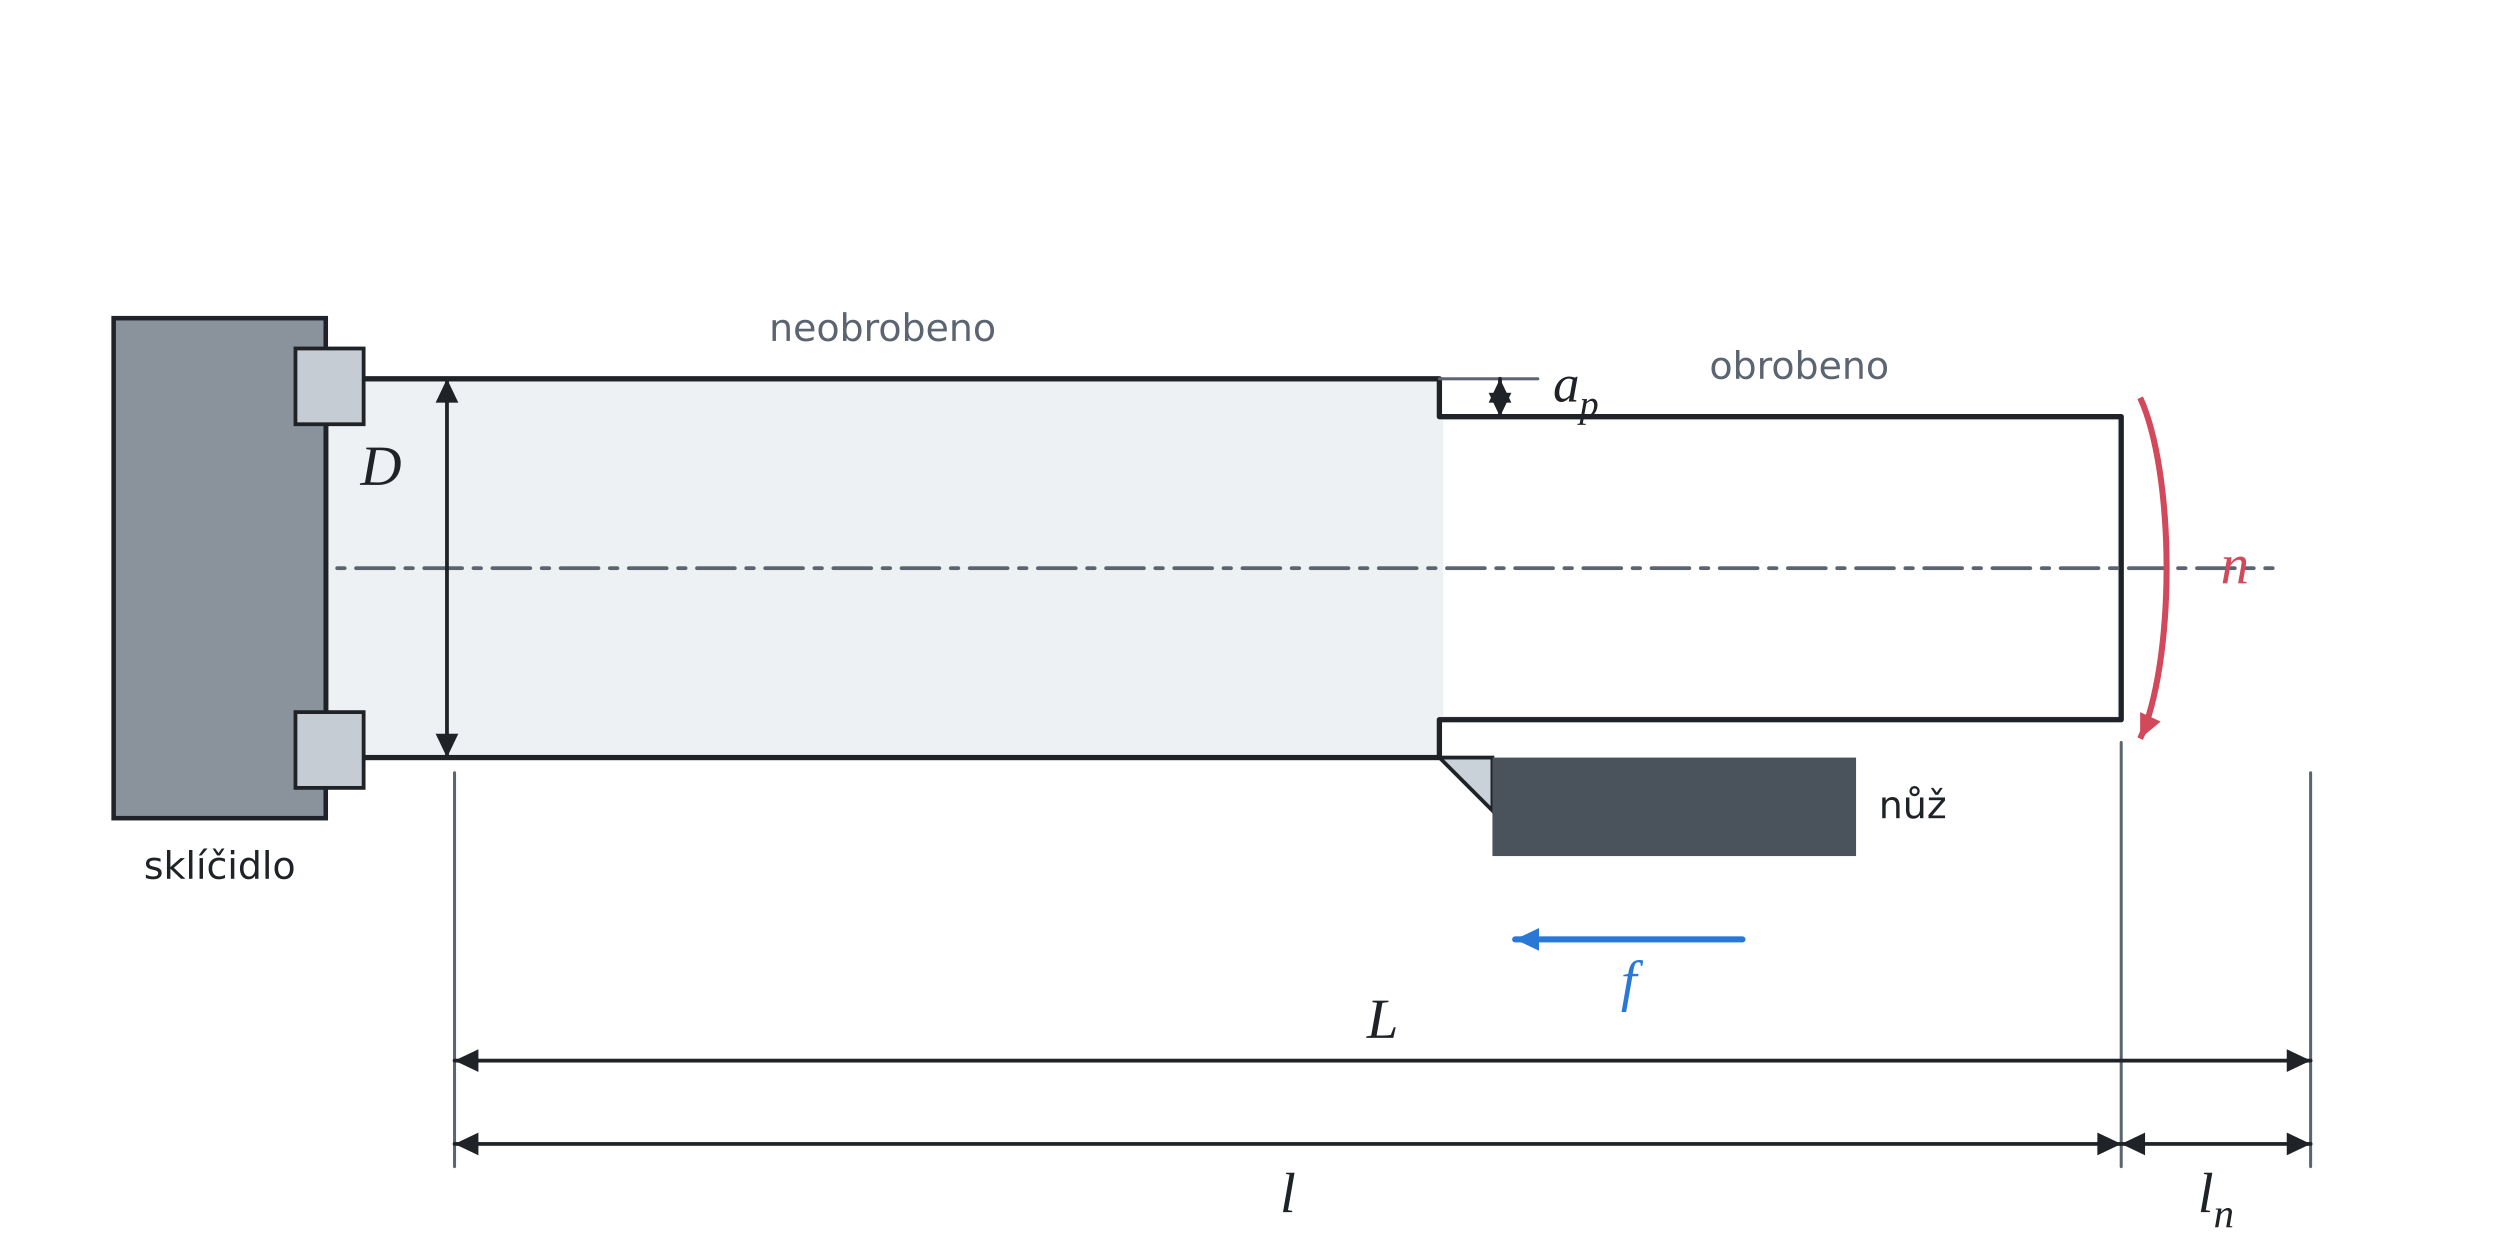
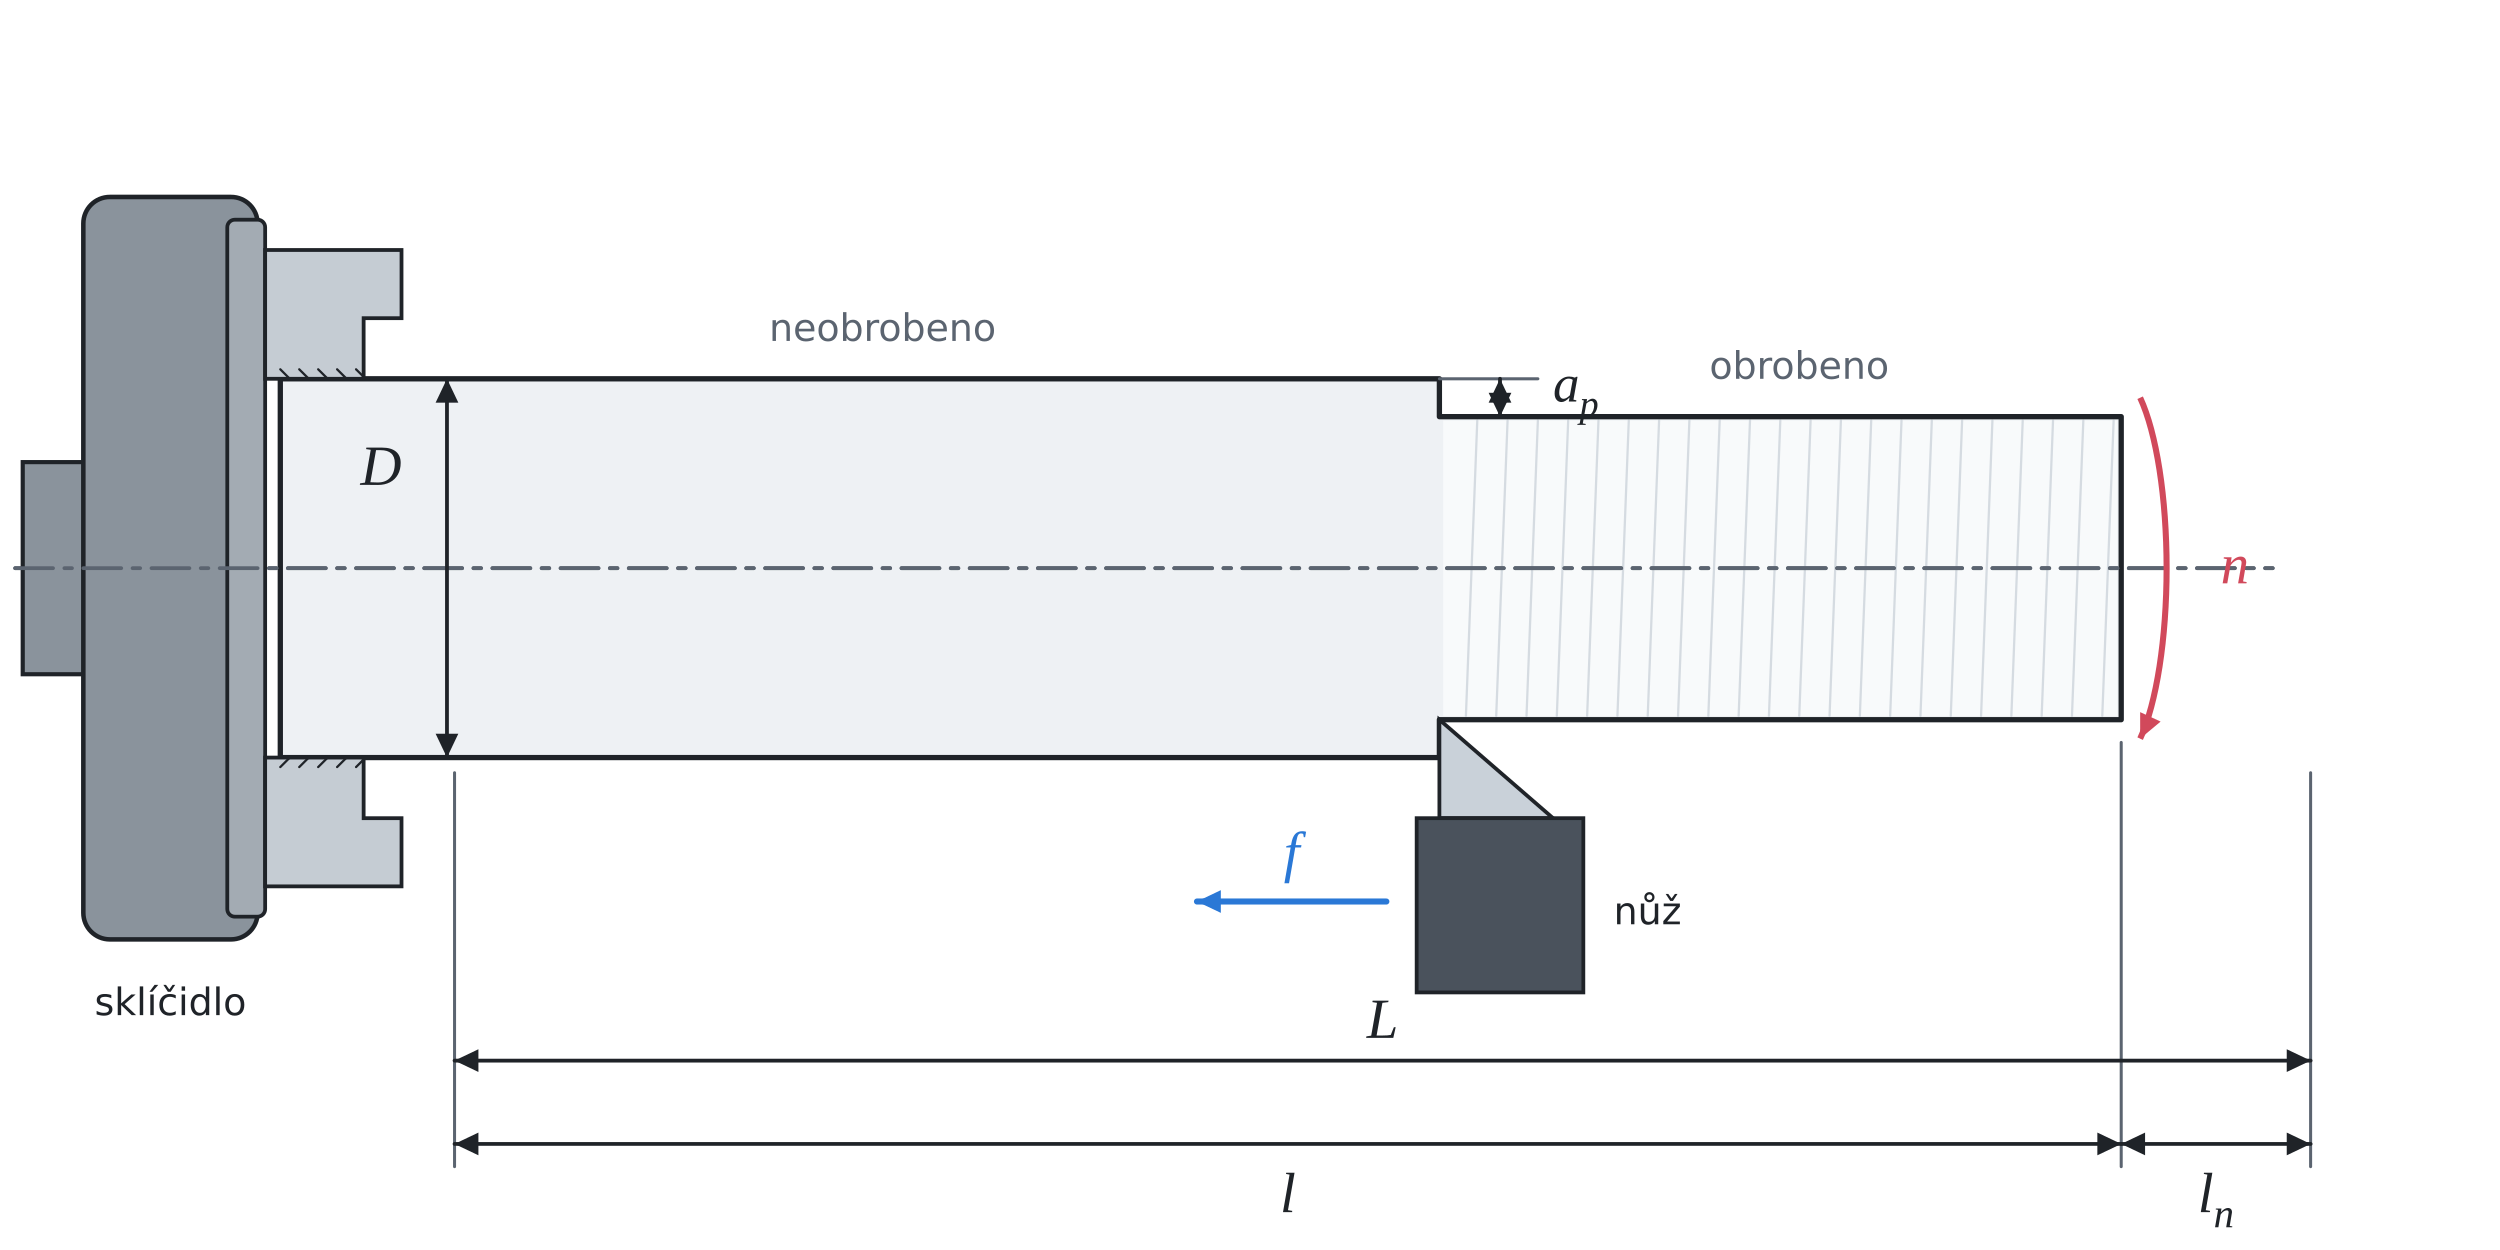
<svg xmlns="http://www.w3.org/2000/svg" viewBox="0 0 660 330" width="660" height="330">
  <rect width="660" height="330" fill="#ffffff" />
-   <path d="M86 100 L380 100 L380 110 L560 110 L560 190 L380 190 L380 200 L86 200 Z" fill="#eef1f4" stroke="none" />
-   <rect x="381" y="111" width="178" height="78" fill="#ffffff" />
-   <path d="M86 100 L380 100 L380 110 L560 110 L560 190 L380 190 L380 200 L86 200 Z" fill="none" stroke="#1f2328" stroke-width="1.4" stroke-linejoin="round" />
-   <line x1="40.0" y1="150.0" x2="600.0" y2="150.0" stroke="#5b6470" stroke-width="1.0" stroke-linecap="round" stroke-dasharray="10 3 2 3" />
-   <rect x="30" y="84" width="56" height="132" fill="#8a939c" stroke="#1f2328" stroke-width="1.2" />
-   <rect x="78" y="92" width="18" height="20" fill="#c5ccd3" stroke="#1f2328" stroke-width="1" />
-   <rect x="78" y="188" width="18" height="20" fill="#c5ccd3" stroke="#1f2328" stroke-width="1" />
-   <text x="58.0" y="232.0" font-family="'Segoe UI','DejaVu Sans',Arial,sans-serif" font-size="10" fill="#1f2328" text-anchor="middle">sklíčidlo</text>
+   <path d="M74 100 L380 100 L380 110 L560 110 L560 190 L380 190 L380 200 L74 200 Z" fill="#eef1f4" stroke="none" />
+   <rect x="381" y="111" width="178" height="78" fill="#f8fafb" />
+   <line x1="390.0" y1="111.0" x2="387.0" y2="189.0" stroke="#d5dbe1" stroke-width="0.6" stroke-linecap="round" />
+   <line x1="398.0" y1="111.0" x2="395.0" y2="189.0" stroke="#d5dbe1" stroke-width="0.6" stroke-linecap="round" />
+   <line x1="406.0" y1="111.0" x2="403.0" y2="189.0" stroke="#d5dbe1" stroke-width="0.6" stroke-linecap="round" />
+   <line x1="414.0" y1="111.0" x2="411.0" y2="189.0" stroke="#d5dbe1" stroke-width="0.6" stroke-linecap="round" />
+   <line x1="422.0" y1="111.0" x2="419.0" y2="189.0" stroke="#d5dbe1" stroke-width="0.6" stroke-linecap="round" />
+   <line x1="430.0" y1="111.0" x2="427.0" y2="189.0" stroke="#d5dbe1" stroke-width="0.6" stroke-linecap="round" />
+   <line x1="438.0" y1="111.0" x2="435.0" y2="189.0" stroke="#d5dbe1" stroke-width="0.6" stroke-linecap="round" />
+   <line x1="446.0" y1="111.0" x2="443.0" y2="189.0" stroke="#d5dbe1" stroke-width="0.6" stroke-linecap="round" />
+   <line x1="454.0" y1="111.0" x2="451.0" y2="189.0" stroke="#d5dbe1" stroke-width="0.6" stroke-linecap="round" />
+   <line x1="462.0" y1="111.0" x2="459.0" y2="189.0" stroke="#d5dbe1" stroke-width="0.6" stroke-linecap="round" />
+   <line x1="470.0" y1="111.0" x2="467.0" y2="189.0" stroke="#d5dbe1" stroke-width="0.6" stroke-linecap="round" />
+   <line x1="478.0" y1="111.0" x2="475.0" y2="189.0" stroke="#d5dbe1" stroke-width="0.6" stroke-linecap="round" />
+   <line x1="486.0" y1="111.0" x2="483.0" y2="189.0" stroke="#d5dbe1" stroke-width="0.6" stroke-linecap="round" />
+   <line x1="494.0" y1="111.0" x2="491.0" y2="189.0" stroke="#d5dbe1" stroke-width="0.6" stroke-linecap="round" />
+   <line x1="502.0" y1="111.0" x2="499.0" y2="189.0" stroke="#d5dbe1" stroke-width="0.6" stroke-linecap="round" />
+   <line x1="510.0" y1="111.0" x2="507.0" y2="189.0" stroke="#d5dbe1" stroke-width="0.6" stroke-linecap="round" />
+   <line x1="518.0" y1="111.0" x2="515.0" y2="189.0" stroke="#d5dbe1" stroke-width="0.6" stroke-linecap="round" />
+   <line x1="526.0" y1="111.0" x2="523.0" y2="189.0" stroke="#d5dbe1" stroke-width="0.6" stroke-linecap="round" />
+   <line x1="534.0" y1="111.0" x2="531.0" y2="189.0" stroke="#d5dbe1" stroke-width="0.6" stroke-linecap="round" />
+   <line x1="542.0" y1="111.0" x2="539.0" y2="189.0" stroke="#d5dbe1" stroke-width="0.6" stroke-linecap="round" />
+   <line x1="550.0" y1="111.0" x2="547.0" y2="189.0" stroke="#d5dbe1" stroke-width="0.6" stroke-linecap="round" />
+   <line x1="558.0" y1="111.0" x2="555.0" y2="189.0" stroke="#d5dbe1" stroke-width="0.6" stroke-linecap="round" />
+   <path d="M74 100 L380 100 L380 110 L560 110 L560 190 L380 190 L380 200 L74 200 Z" fill="none" stroke="#1f2328" stroke-width="1.4" stroke-linejoin="round" />
+   <line x1="4.0" y1="150.0" x2="600.0" y2="150.0" stroke="#5b6470" stroke-width="1.0" stroke-linecap="round" stroke-dasharray="10 3 2 3" />
+   <rect x="6" y="122" width="18" height="56" fill="#8a939c" stroke="#1f2328" stroke-width="1.1" />
+   <rect x="22" y="52" width="46" height="196" rx="7" fill="#8a939c" stroke="#1f2328" stroke-width="1.2" />
+   <rect x="60" y="58" width="10" height="184" rx="2" fill="#a3abb3" stroke="#1f2328" stroke-width="1" />
+   <polygon points="70,66 106,66 106,84 96,84 96,100 70,100" fill="#c5ccd3" stroke="#1f2328" stroke-width="1" />
+   <line x1="74.0" y1="97.5" x2="76.5" y2="100.0" stroke="#1f2328" stroke-width="0.6" stroke-linecap="round" />
+   <line x1="79.0" y1="97.5" x2="81.5" y2="100.0" stroke="#1f2328" stroke-width="0.6" stroke-linecap="round" />
+   <line x1="84.0" y1="97.5" x2="86.5" y2="100.0" stroke="#1f2328" stroke-width="0.6" stroke-linecap="round" />
+   <line x1="89.0" y1="97.5" x2="91.5" y2="100.0" stroke="#1f2328" stroke-width="0.6" stroke-linecap="round" />
+   <line x1="94.0" y1="97.5" x2="96.5" y2="100.0" stroke="#1f2328" stroke-width="0.6" stroke-linecap="round" />
+   <polygon points="70,234 106,234 106,216 96,216 96,200 70,200" fill="#c5ccd3" stroke="#1f2328" stroke-width="1" />
+   <line x1="74.0" y1="202.5" x2="76.5" y2="200.0" stroke="#1f2328" stroke-width="0.6" stroke-linecap="round" />
+   <line x1="79.0" y1="202.5" x2="81.5" y2="200.0" stroke="#1f2328" stroke-width="0.6" stroke-linecap="round" />
+   <line x1="84.0" y1="202.5" x2="86.5" y2="200.0" stroke="#1f2328" stroke-width="0.6" stroke-linecap="round" />
+   <line x1="89.0" y1="202.5" x2="91.5" y2="200.0" stroke="#1f2328" stroke-width="0.6" stroke-linecap="round" />
+   <line x1="94.0" y1="202.5" x2="96.5" y2="200.0" stroke="#1f2328" stroke-width="0.6" stroke-linecap="round" />
+   <line x1="4.0" y1="150.0" x2="600.0" y2="150.0" stroke="#5b6470" stroke-width="1.0" stroke-linecap="round" stroke-dasharray="10 3 2 3" />
+   <text x="45.0" y="268.0" font-family="'Segoe UI','DejaVu Sans',Arial,sans-serif" font-size="10" fill="#1f2328" text-anchor="middle">sklíčidlo</text>
  <line x1="118.0" y1="100.0" x2="118.0" y2="200.0" stroke="#1f2328" stroke-width="1.0" stroke-linecap="round" />
  <path d="M118.0 100.0 L121.0 106.3 L115.0 106.3 Z" fill="#1f2328" />
  <path d="M118.0 200.0 L115.0 193.7 L121.0 193.7 Z" fill="#1f2328" />
  <text x="106.0" y="128.0" font-family="'Cambria Math','Cambria','Times New Roman',serif" font-style="italic" font-size="15" fill="#1f2328" text-anchor="end">D</text>
  <line x1="380.0" y1="100.0" x2="406.0" y2="100.0" stroke="#5b6470" stroke-width="0.8" stroke-linecap="round" />
  <line x1="396.0" y1="100.0" x2="396.0" y2="110.0" stroke="#1f2328" stroke-width="1.0" stroke-linecap="round" />
  <path d="M396.0 100.0 L399.0 106.3 L393.0 106.3 Z" fill="#1f2328" />
  <path d="M396.0 110.0 L393.0 103.7 L399.0 103.7 Z" fill="#1f2328" />
  <text x="410.0" y="106.0" font-family="'Cambria Math','Cambria','Times New Roman',serif" font-style="italic" font-size="14" fill="#1f2328" text-anchor="start">a<tspan font-size="10.1" dy="4">p</tspan>
  </text>
  <text x="233.0" y="90.0" font-family="'Segoe UI','DejaVu Sans',Arial,sans-serif" font-size="10" fill="#5b6470" text-anchor="middle">neobrobeno</text>
  <text x="475.0" y="100.0" font-family="'Segoe UI','DejaVu Sans',Arial,sans-serif" font-size="10" fill="#5b6470" text-anchor="middle">obrobeno</text>
-   <polygon points="380,200 394,200 394,214" fill="#c9d1d9" stroke="#1f2328" stroke-width="1" />
-   <rect x="394" y="200" width="96" height="26" fill="#4a525c" />
-   <text x="496.0" y="216.0" font-family="'Segoe UI','DejaVu Sans',Arial,sans-serif" font-size="10" fill="#1f2328" text-anchor="start">nůž</text>
-   <line x1="460.0" y1="248.0" x2="400.0" y2="248.0" stroke="#2a78d6" stroke-width="1.6" stroke-linecap="round" />
-   <path d="M400.0 248.0 L406.3 245.0 L406.3 251.0 Z" fill="#2a78d6" />
-   <text x="430.0" y="264.0" font-family="'Cambria Math','Cambria','Times New Roman',serif" font-style="italic" font-size="15" fill="#2a78d6" text-anchor="middle">f</text>
+   <polygon points="380,190 380,216 410,216" fill="#c9d1d9" stroke="#1f2328" stroke-width="1" />
+   <polygon points="374,216 418,216 418,262 374,262" fill="#4a525c" stroke="#1f2328" stroke-width="1" />
+   <text x="426.0" y="244.0" font-family="'Segoe UI','DejaVu Sans',Arial,sans-serif" font-size="10" fill="#1f2328" text-anchor="start">nůž</text>
+   <line x1="366.0" y1="238.0" x2="316.0" y2="238.0" stroke="#2a78d6" stroke-width="1.6" stroke-linecap="round" />
+   <path d="M316.0 238.0 L322.3 235.0 L322.3 241.0 Z" fill="#2a78d6" />
+   <text x="341.0" y="230.0" font-family="'Cambria Math','Cambria','Times New Roman',serif" font-style="italic" font-size="15" fill="#2a78d6" text-anchor="middle">f</text>
  <path d="M565 105 A14 52 0 0 1 565 195" fill="none" stroke="#d1495b" stroke-width="1.6" />
  <path d="M565.0 195.0 L565.0 188.0 L570.4 190.5 Z" fill="#d1495b" />
  <text x="590.0" y="154.0" font-family="'Cambria Math','Cambria','Times New Roman',serif" font-style="italic" font-size="15" fill="#d1495b" text-anchor="middle">n</text>
  <line x1="120.0" y1="204.0" x2="120.0" y2="308.0" stroke="#5b6470" stroke-width="0.8" stroke-linecap="round" />
  <line x1="560.0" y1="196.0" x2="560.0" y2="308.0" stroke="#5b6470" stroke-width="0.8" stroke-linecap="round" />
  <line x1="610.0" y1="204.0" x2="610.0" y2="308.0" stroke="#5b6470" stroke-width="0.8" stroke-linecap="round" />
  <line x1="120.0" y1="280.0" x2="610.0" y2="280.0" stroke="#1f2328" stroke-width="1.0" stroke-linecap="round" />
  <path d="M120.0 280.0 L126.3 277.0 L126.3 283.0 Z" fill="#1f2328" />
  <path d="M610.0 280.0 L603.7 283.0 L603.7 277.0 Z" fill="#1f2328" />
  <text x="365.0" y="274.0" font-family="'Cambria Math','Cambria','Times New Roman',serif" font-style="italic" font-size="15" fill="#1f2328" text-anchor="middle">L</text>
  <line x1="560.0" y1="302.0" x2="610.0" y2="302.0" stroke="#1f2328" stroke-width="1.0" stroke-linecap="round" />
  <path d="M560.0 302.0 L566.3 299.0 L566.3 305.0 Z" fill="#1f2328" />
  <path d="M610.0 302.0 L603.7 305.0 L603.7 299.0 Z" fill="#1f2328" />
  <text x="585.0" y="320.0" font-family="'Cambria Math','Cambria','Times New Roman',serif" font-style="italic" font-size="15" fill="#1f2328" text-anchor="middle">l<tspan font-size="10.8" dy="4">n</tspan>
  </text>
  <line x1="120.0" y1="302.0" x2="560.0" y2="302.0" stroke="#1f2328" stroke-width="1.0" stroke-linecap="round" />
  <path d="M120.0 302.0 L126.3 299.0 L126.3 305.0 Z" fill="#1f2328" />
  <path d="M560.0 302.0 L553.7 305.0 L553.7 299.0 Z" fill="#1f2328" />
  <text x="340.0" y="320.0" font-family="'Cambria Math','Cambria','Times New Roman',serif" font-style="italic" font-size="15" fill="#1f2328" text-anchor="middle">l</text>
</svg>
